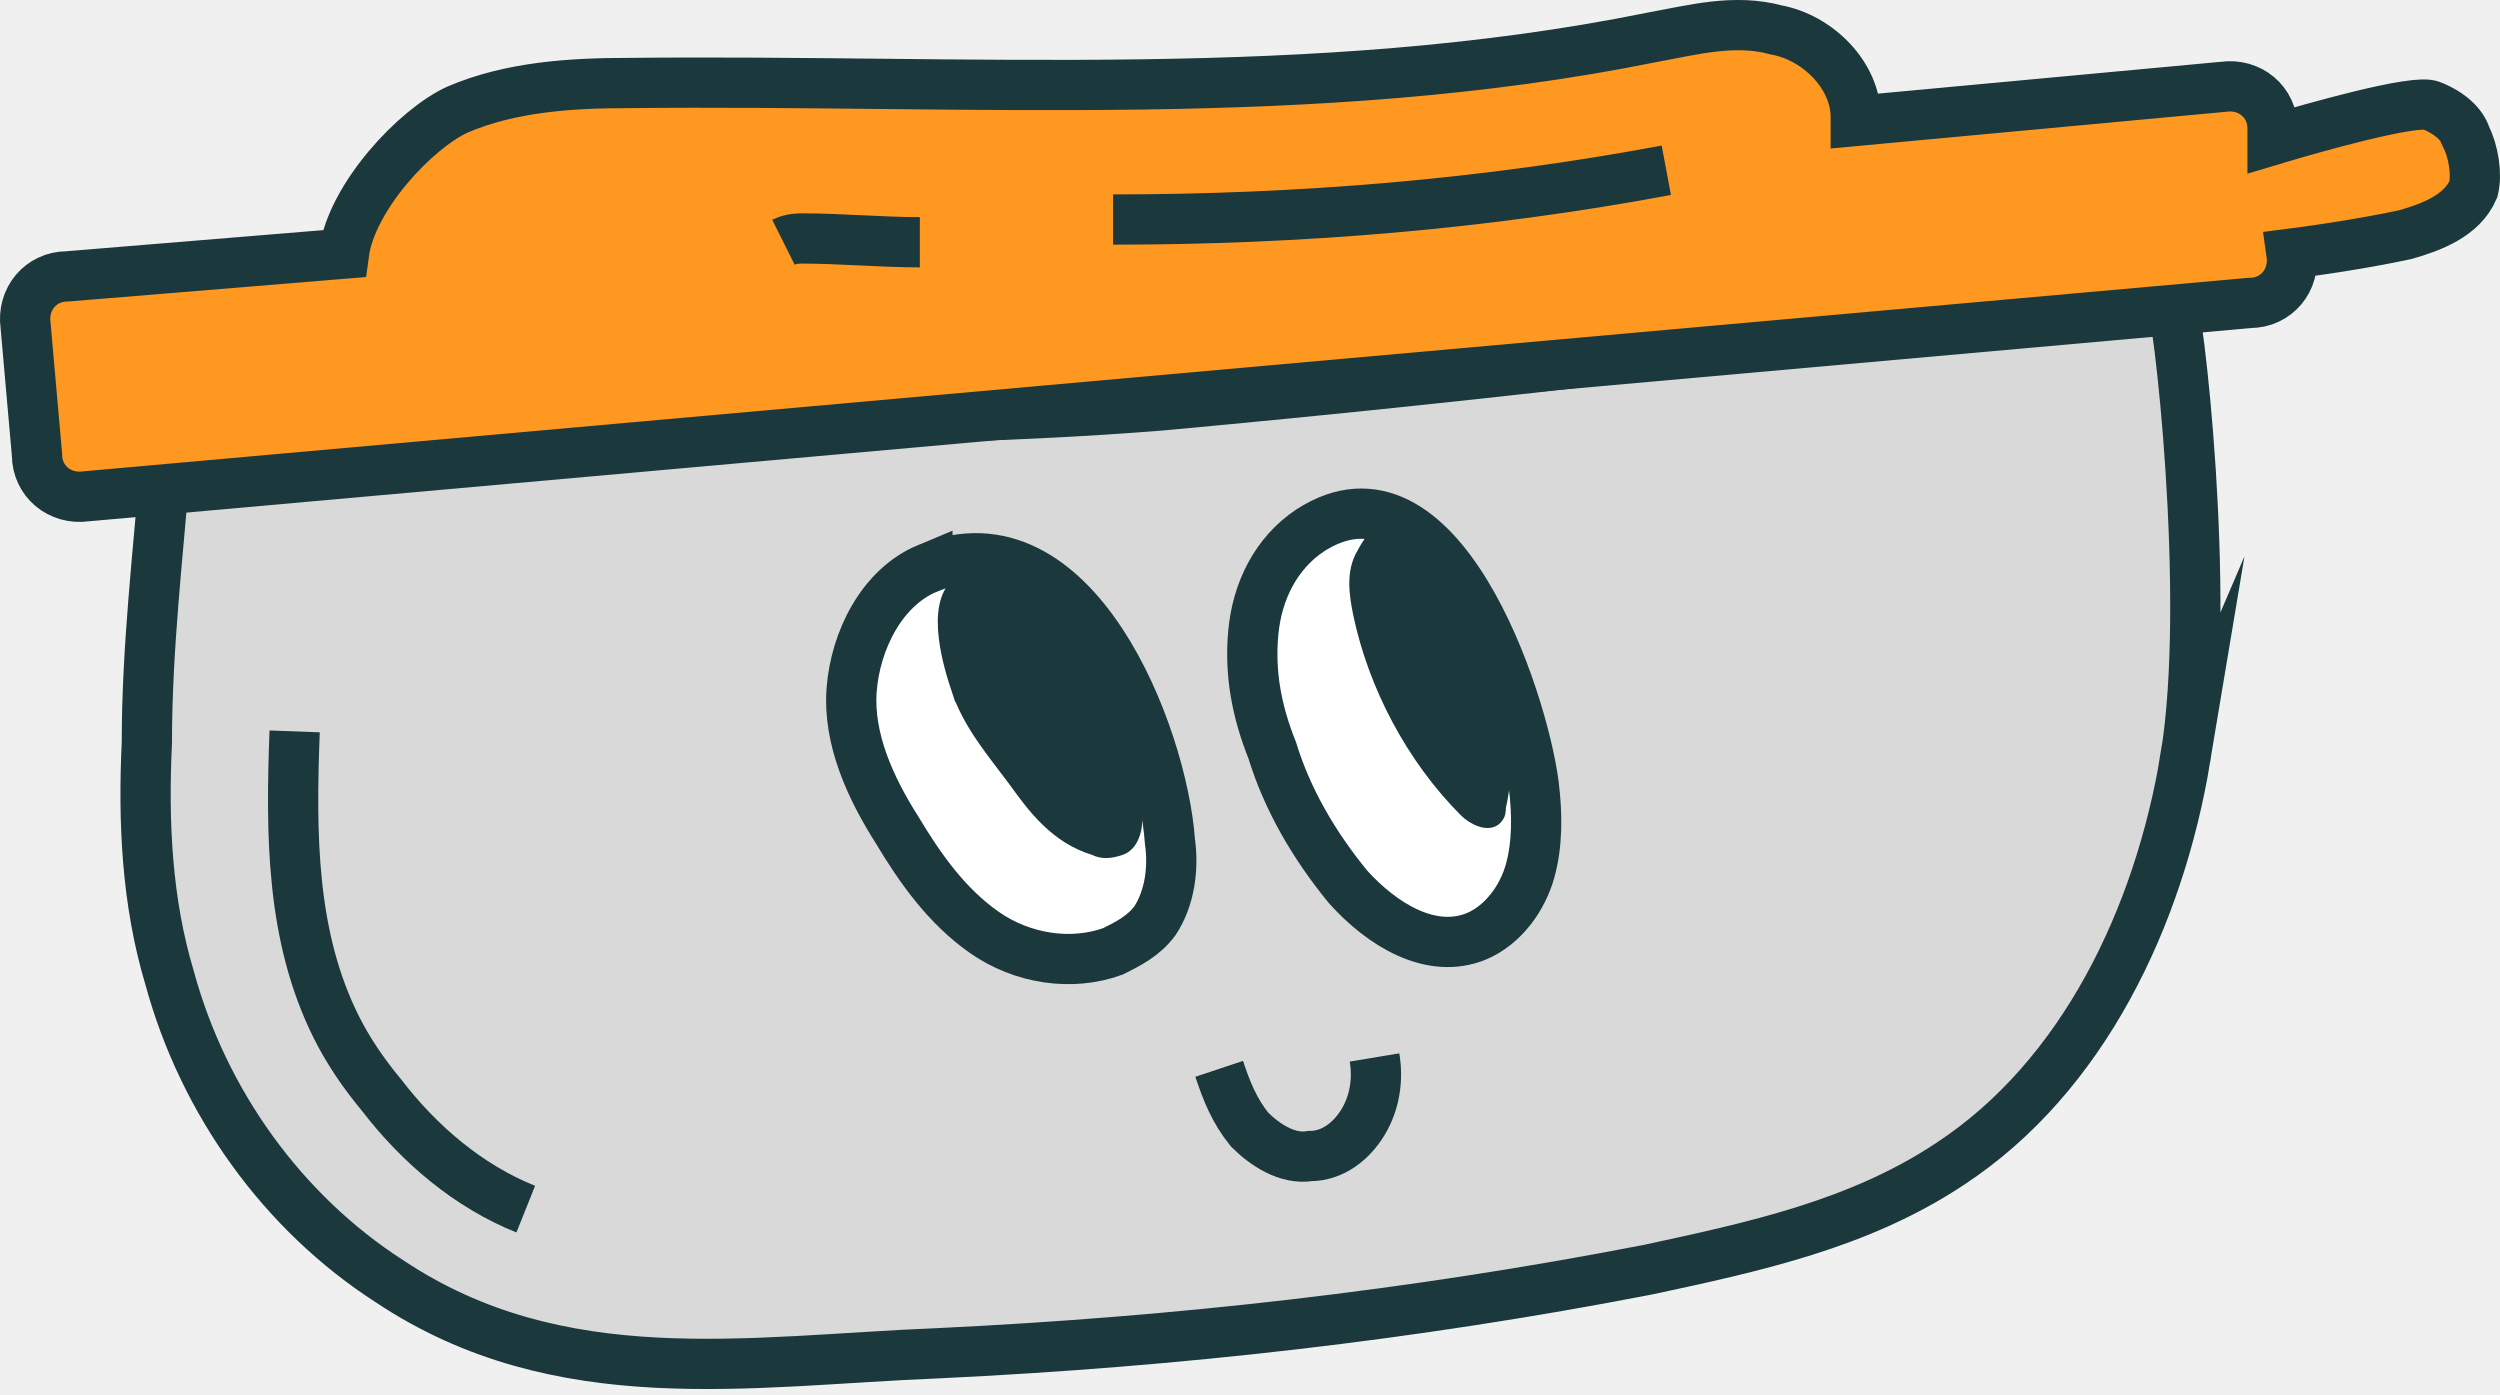
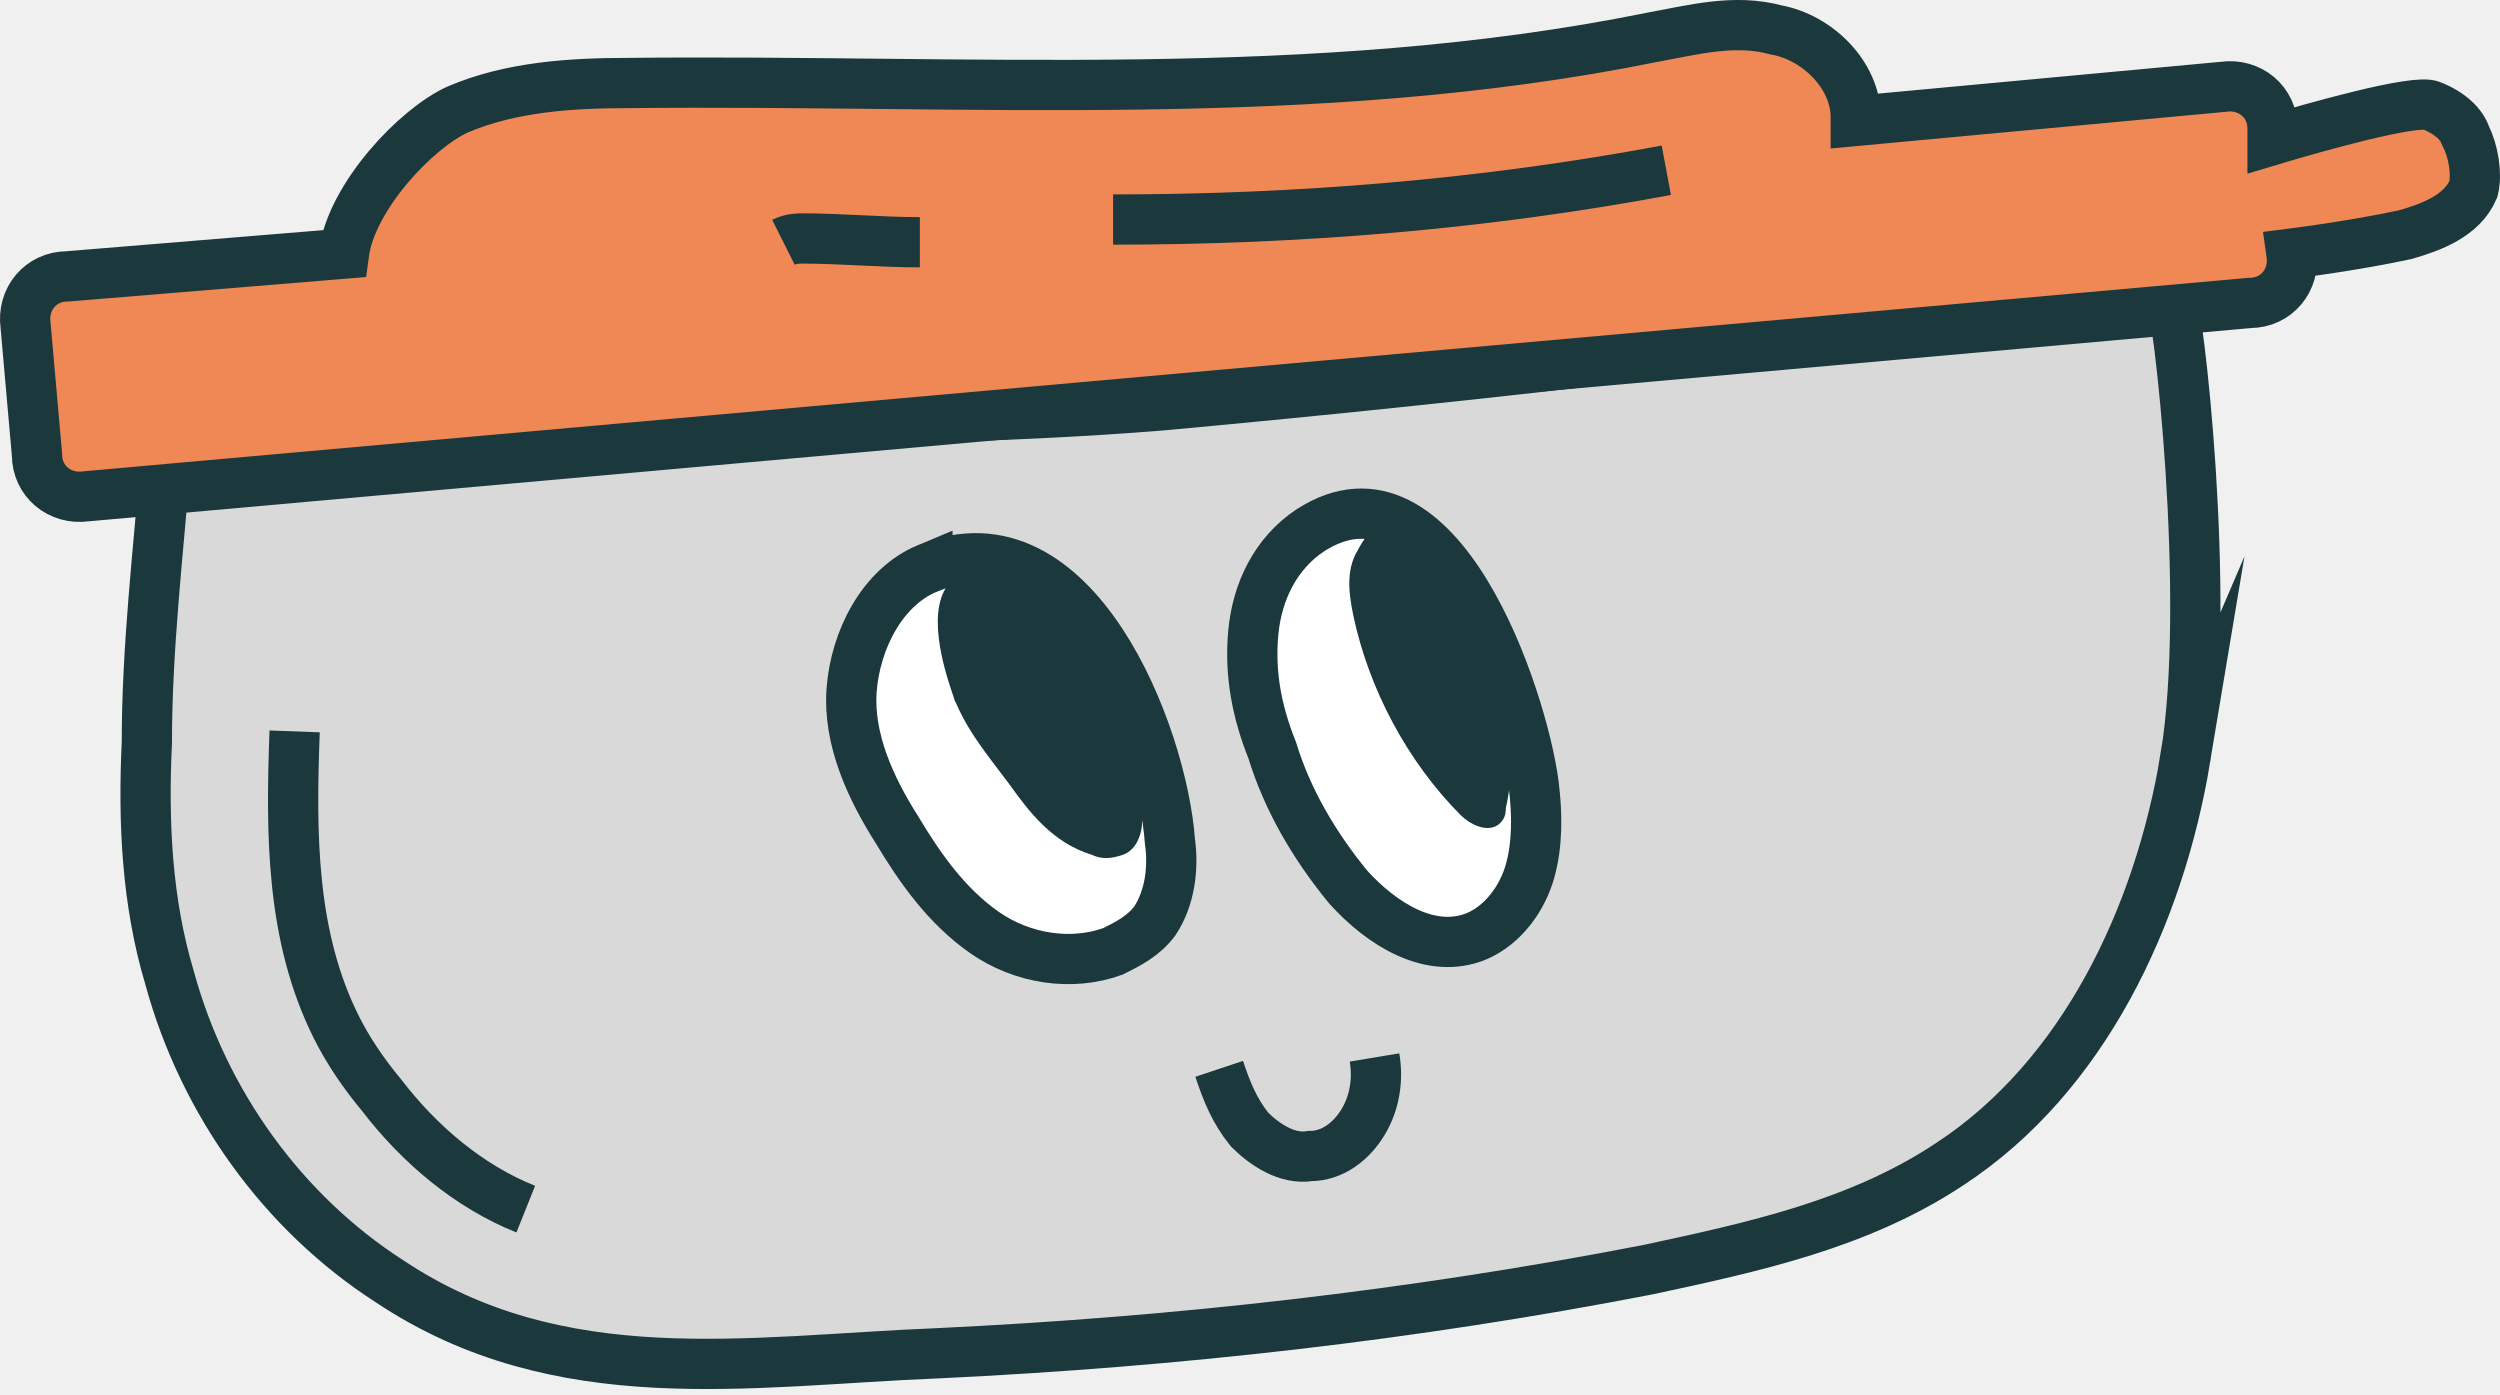
<svg xmlns="http://www.w3.org/2000/svg" width="199" height="111" fill="none">
  <path d="M173.959 60.331c-2.112 12.676-8.144 25.352-18.701 32.294-7.238 4.829-15.683 6.64-24.129 8.451-18.7 3.622-37.4 5.735-56.402 6.64-15.081.604-30.162 3.32-43.734-5.734-8.445-5.433-14.779-14.185-17.494-24.145-1.81-6.036-2.111-12.374-1.81-18.712 0-7.545.905-15.091 1.508-22.636 25.637-3.924 53.386-2.113 79.325-4.225 26.24-2.414 52.179-5.433 78.118-9.356.603 0 1.81 0 2.111.604.603.604 3.318 24.145 1.207 36.821Z" fill="#D9D9D9" stroke="#1B383C" stroke-width="4" stroke-miterlimit="10" />
-   <path d="M196.278 10.834c.604 1.207.905 3.018.604 4.225-.905 2.113-3.318 3.018-5.429 3.622-4.223.905-9.049 1.509-9.049 1.509.302 2.113-1.206 3.924-3.318 3.924L6.864 39.506c-2.111.302-3.921-1.207-3.921-3.32l-.905-10.262c-.302-2.113 1.206-3.924 3.318-3.924L27.374 20.19c.603-4.527 5.731-9.96 9.048-11.469 4.223-1.811 9.049-2.113 13.573-2.113 27.145-.302 54.593 1.811 81.436-3.622 3.318-.604 6.636-1.509 9.954-.604 3.317.604 6.333 3.622 6.333 6.942v.302l29.257-2.716c2.111-.302 3.921 1.207 3.921 3.32v.905c3.016-.905 11.461-3.32 12.668-2.716 1.508.604 2.413 1.509 2.714 2.414Z" fill="#FF9820" stroke="#1B383C" stroke-width="4" stroke-miterlimit="10" />
+   <path d="M196.278 10.834c.604 1.207.905 3.018.604 4.225-.905 2.113-3.318 3.018-5.429 3.622-4.223.905-9.049 1.509-9.049 1.509.302 2.113-1.206 3.924-3.318 3.924L6.864 39.506c-2.111.302-3.921-1.207-3.921-3.32l-.905-10.262c-.302-2.113 1.206-3.924 3.318-3.924L27.374 20.19c.603-4.527 5.731-9.96 9.048-11.469 4.223-1.811 9.049-2.113 13.573-2.113 27.145-.302 54.593 1.811 81.436-3.622 3.318-.604 6.636-1.509 9.954-.604 3.317.604 6.333 3.622 6.333 6.942v.302l29.257-2.716c2.111-.302 3.921 1.207 3.921 3.32v.905c3.016-.905 11.461-3.32 12.668-2.716 1.508.604 2.413 1.509 2.714 2.414Z" fill="#EF8855" stroke="#1B383C" stroke-width="4" stroke-miterlimit="10" />
  <path d="M104.286 42.222c-2.715 1.811-4.223 4.829-4.525 8.149-.302 3.32.302 6.338 1.509 9.356 1.206 3.924 3.317 7.545 6.032 10.865 2.714 3.018 6.635 5.433 10.255 3.924 2.111-.905 3.619-3.018 4.222-5.131.604-2.113.604-4.527.302-6.942-.905-6.942-7.54-26.861-17.795-20.221ZM73.823 45.241c-3.619 1.509-5.731 5.734-6.032 9.658-.302 3.924 1.508 7.847 3.619 11.167 1.81 3.018 3.921 6.036 6.937 8.149 3.016 2.113 6.937 2.716 10.255 1.509 1.206-.604 2.413-1.207 3.318-2.414 1.206-1.811 1.508-4.225 1.206-6.338-.603-8.451-7.54-26.559-19.303-21.73Z" fill="#fff" stroke="#1B383C" stroke-width="4" stroke-miterlimit="10" />
  <path d="M76.236 54.898c.905 2.716 2.715 4.829 4.524 7.244 1.508 2.113 3.318 4.527 6.334 5.433.603.302 1.206.302 2.111 0 .905-.302 1.206-1.509 1.206-2.113.603-4.225 0-8.752-1.81-12.374-.905-2.113-2.111-4.225-4.223-5.734-1.508-1.207-6.032-2.716-8.144-.905-2.111 1.811-.603 6.64 0 8.451ZM108.509 44.034c-.905 1.509-.604 3.32-.302 4.829 1.206 5.734 4.222 11.469 8.445 15.694.603.604 1.81 1.207 2.413.604.302-.302.302-.604.302-.905 1.206-5.131-.604-10.563-2.112-15.694-1.206-2.414-5.73-10.262-8.746-4.527Z" fill="#1B383C" stroke="#1B383C" stroke-miterlimit="10" />
  <path d="M97.047 85.079c.603 1.811 1.206 3.32 2.413 4.829 1.206 1.207 3.016 2.414 4.826 2.113 1.809 0 3.317-1.207 4.222-2.716.905-1.509 1.207-3.32.905-5.131M23.453 58.219c-.302 8.149-.302 16.298 3.318 23.541.905 1.811 2.111 3.622 3.619 5.433 3.016 3.924 6.937 7.244 11.461 9.054M132.638 13.551c-14.478 2.716-29.257 3.924-44.036 3.924M62.361 19.284c.603-.302 1.206-.302 1.508-.302 3.016 0 6.334.302 9.35.302" stroke="#1B383C" stroke-width="4" stroke-miterlimit="10" />
</svg>
